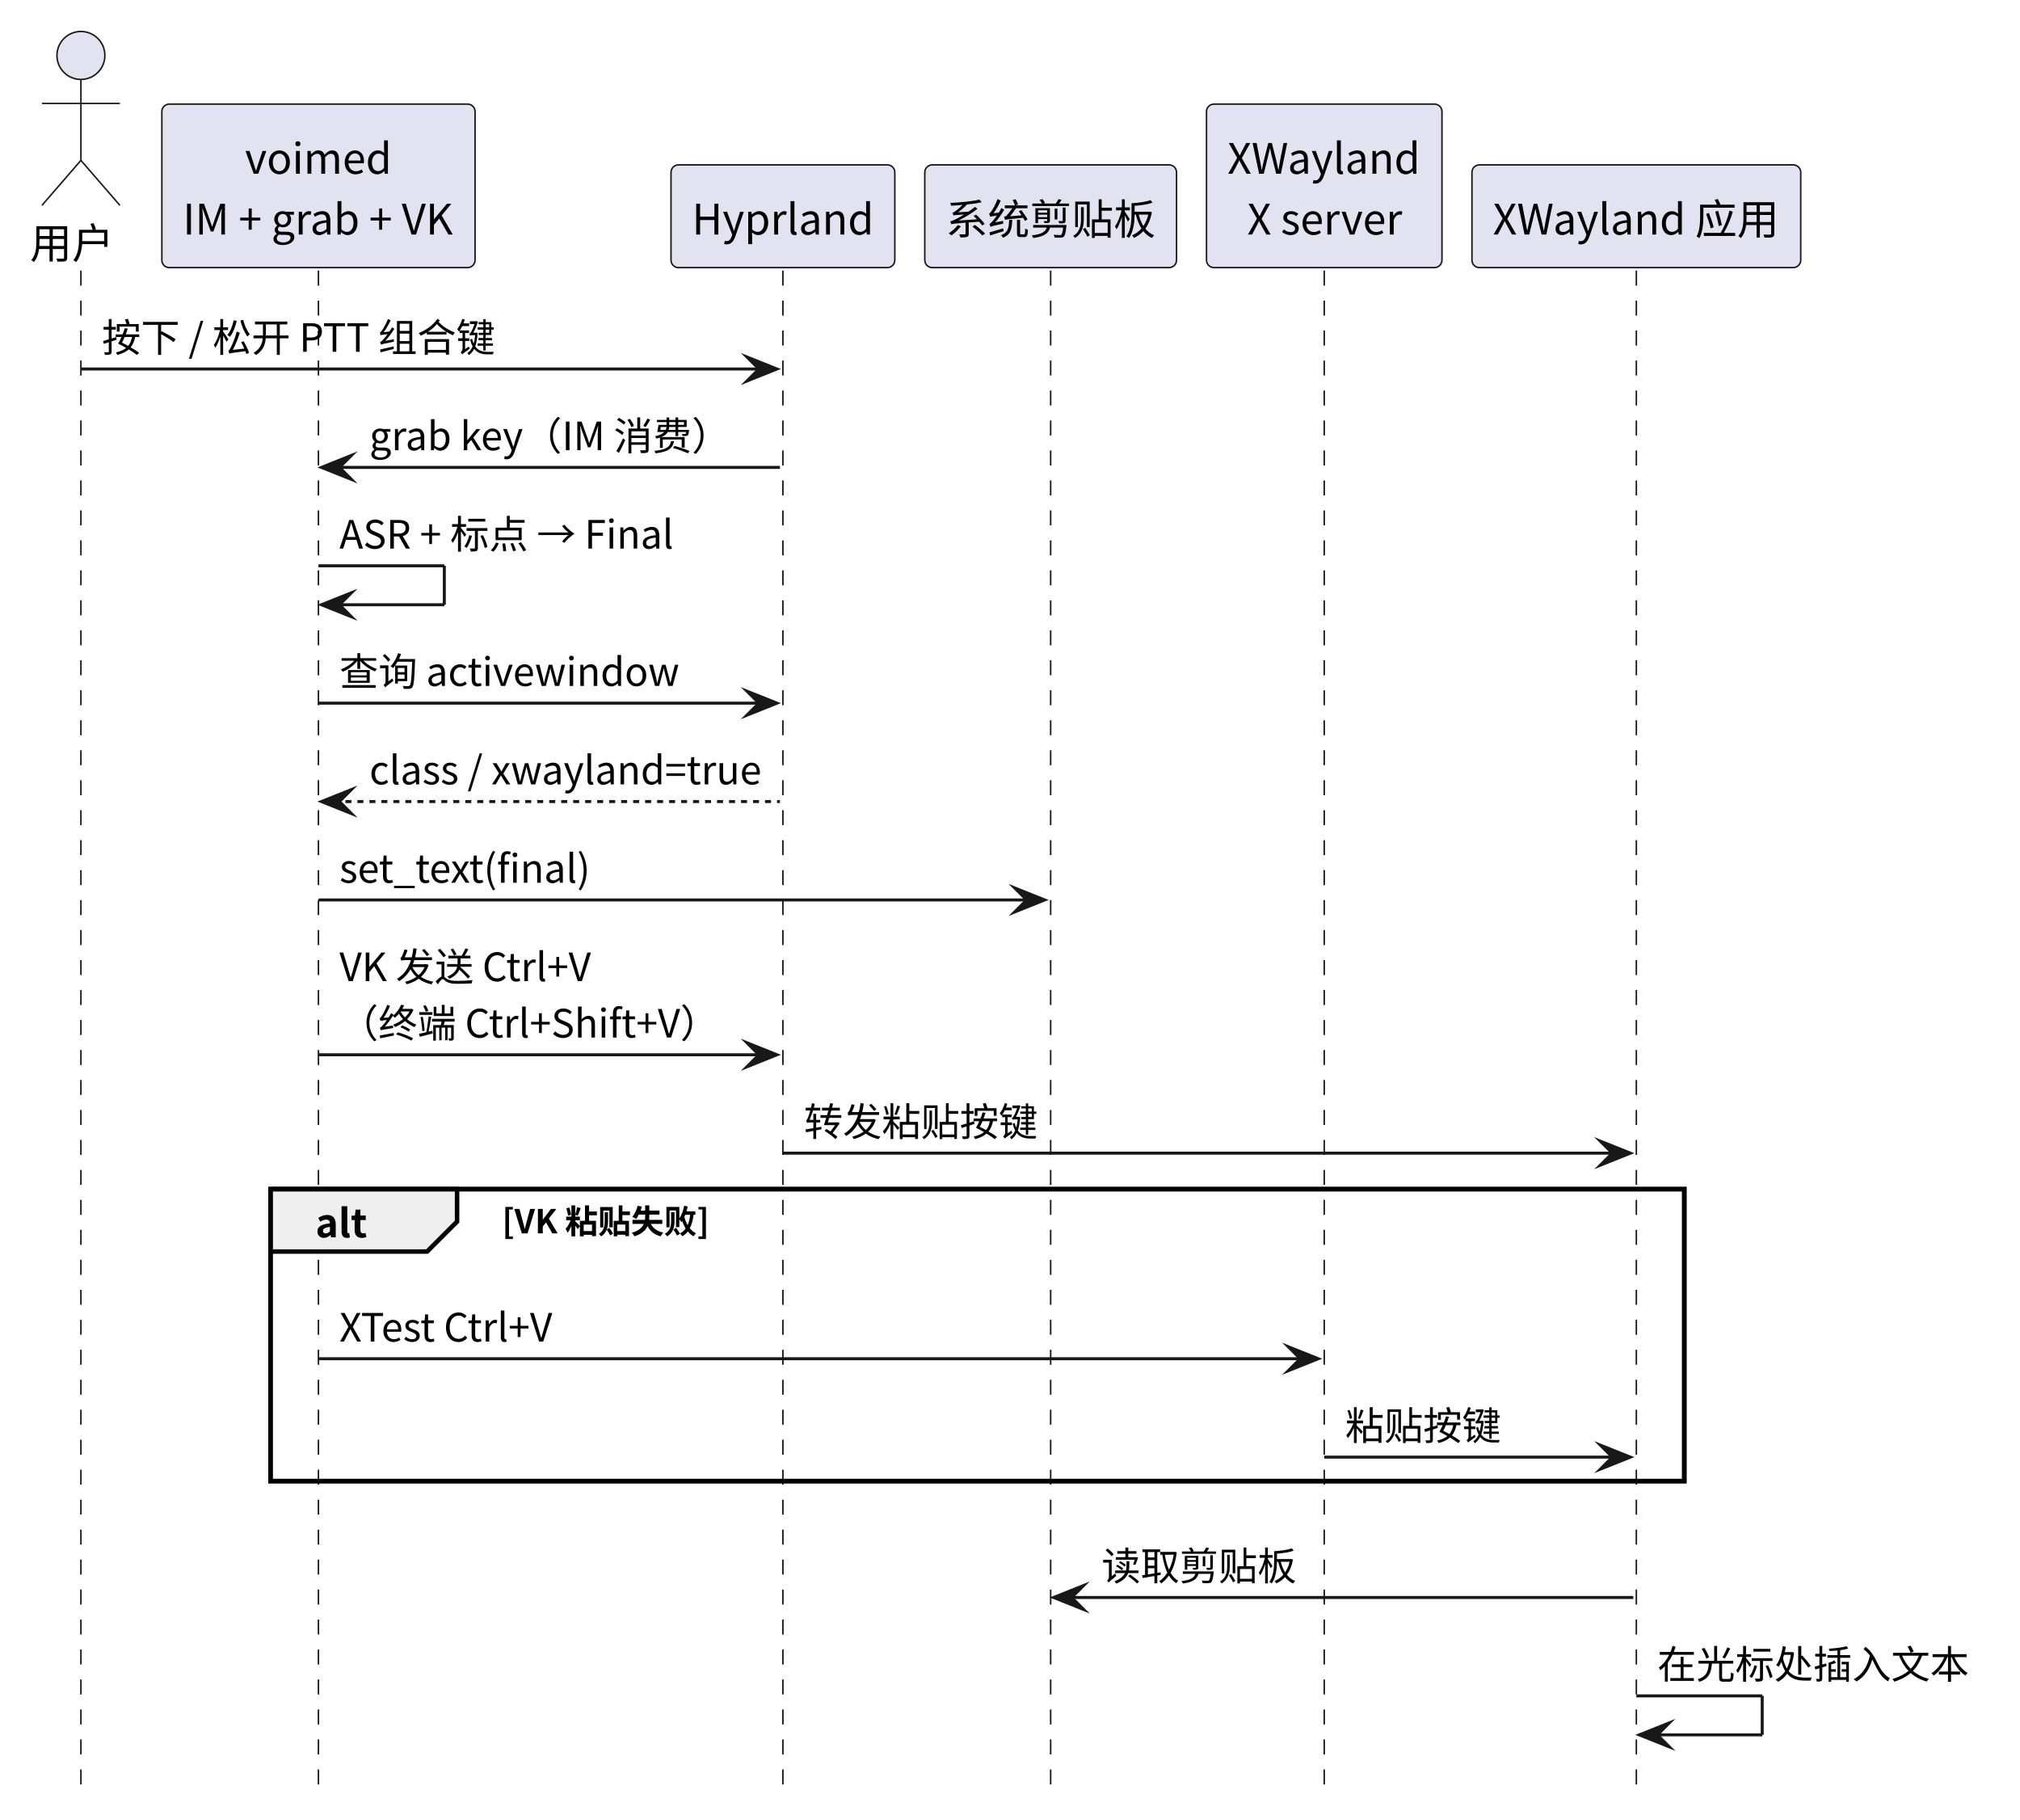
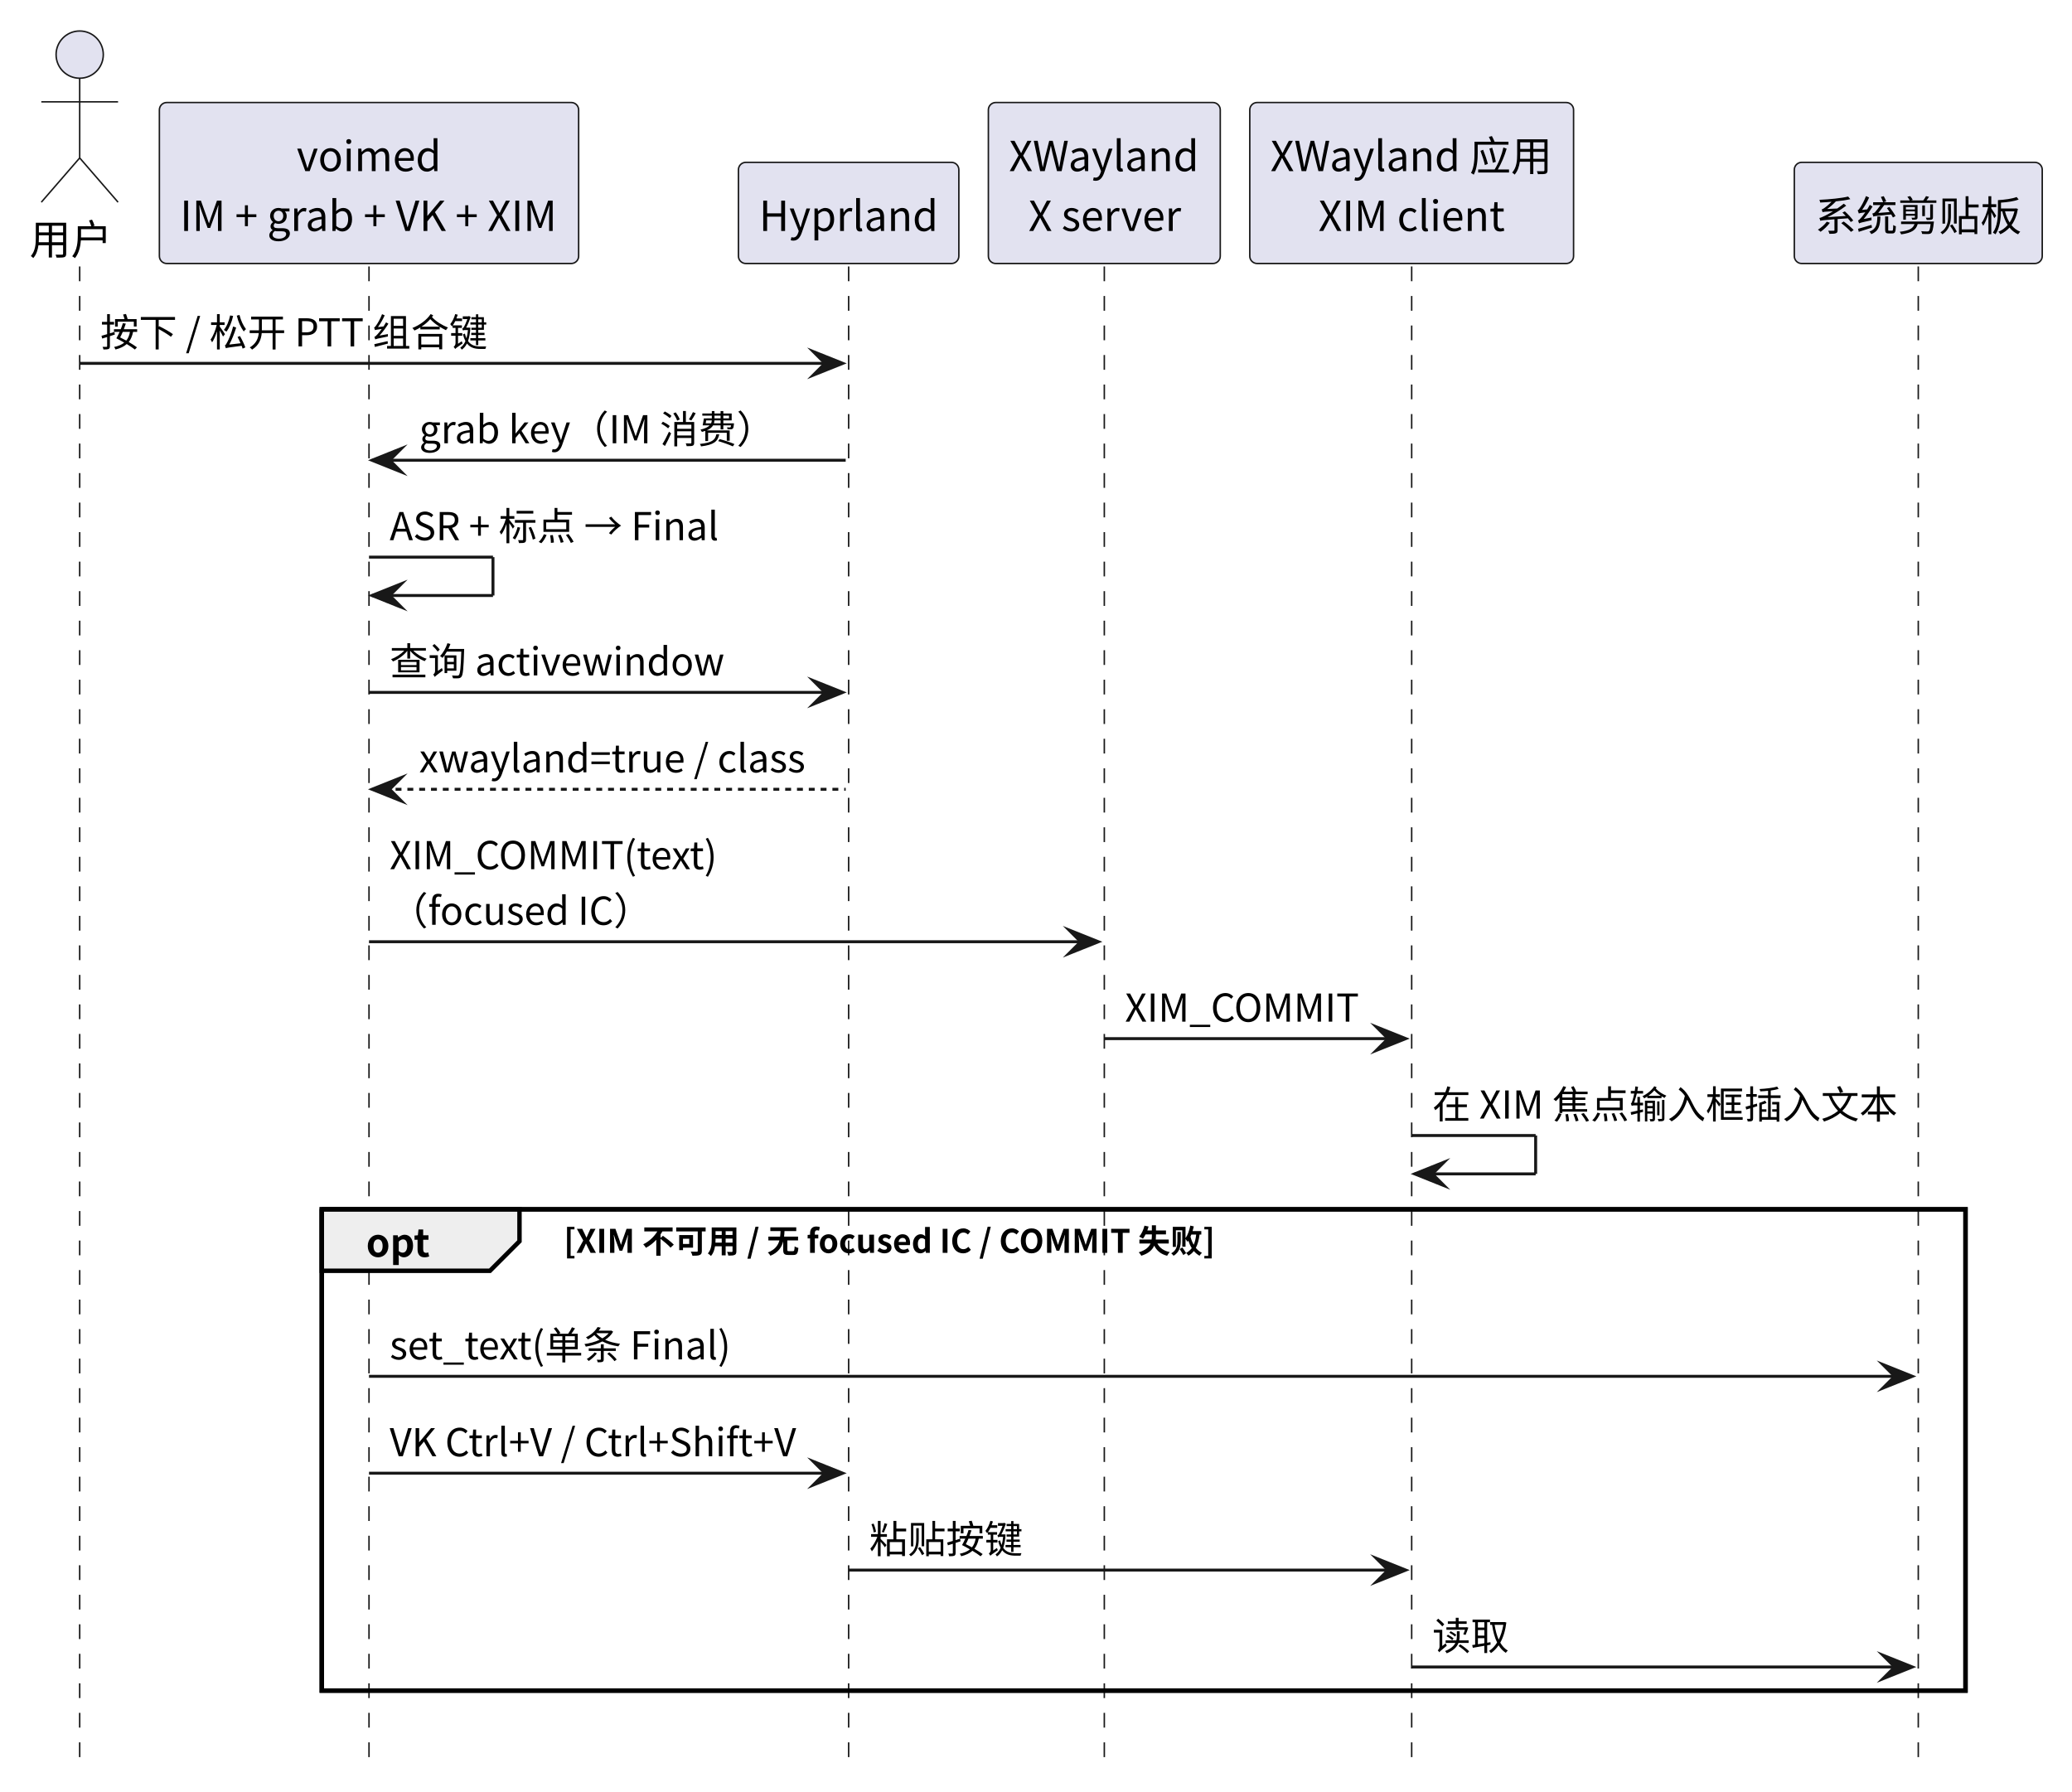
- <svg xmlns="http://www.w3.org/2000/svg" version="1.1" data-diagram-type="SEQUENCE" style="width:674px;height:607px;background:#FFFFFF;" width="674px" height="607px" viewBox="0 0 674 607" zoomAndPan="magnify" preserveAspectRatio="none" contentStyleType="text/css">
+ <svg xmlns="http://www.w3.org/2000/svg" version="1.1" data-diagram-type="SEQUENCE" style="width:702px;height:607px;background:#FFFFFF;" width="702px" height="607px" viewBox="0 0 702 607" zoomAndPan="magnify" preserveAspectRatio="none" contentStyleType="text/css">
  <defs />
  <g font-family="sans-serif" lengthAdjust="spacing">
-     <rect x="90.255" y="396.688" width="471.732" height="97.4" fill="none" style="stroke:#000;stroke-width:1.5;" />
+     <rect x="109.022" y="409.688" width="556.898" height="163.048" fill="none" style="stroke:#000;stroke-width:1.5;" />
    <g>
      <rect x="23.5" y="90.272" width="8" height="506.464" fill="#000" fill-opacity="0" />
      <line x1="27" y1="90.272" x2="27" y2="596.736" style="stroke:#181818;stroke-width:0.5;stroke-dasharray:5,5;" />
    </g>
    <g>
-       <rect x="102.755" y="90.272" width="8" height="506.464" fill="#000" fill-opacity="0" />
-       <line x1="106.255" y1="90.272" x2="106.255" y2="596.736" style="stroke:#181818;stroke-width:0.5;stroke-dasharray:5,5;" />
+       <rect x="121.522" y="90.272" width="8" height="506.464" fill="#000" fill-opacity="0" />
+       <line x1="125.022" y1="90.272" x2="125.022" y2="596.736" style="stroke:#181818;stroke-width:0.5;stroke-dasharray:5,5;" />
    </g>
    <g>
-       <rect x="257.73" y="90.272" width="8" height="506.464" fill="#000" fill-opacity="0" />
-       <line x1="261.23" y1="90.272" x2="261.23" y2="596.736" style="stroke:#181818;stroke-width:0.5;stroke-dasharray:5,5;" />
+       <rect x="284.024" y="90.272" width="8" height="506.464" fill="#000" fill-opacity="0" />
+       <line x1="287.524" y1="90.272" x2="287.524" y2="596.736" style="stroke:#181818;stroke-width:0.5;stroke-dasharray:5,5;" />
    </g>
    <g>
-       <rect x="347.068" y="90.272" width="8" height="506.464" fill="#000" fill-opacity="0" />
-       <line x1="350.568" y1="90.272" x2="350.568" y2="596.736" style="stroke:#181818;stroke-width:0.5;stroke-dasharray:5,5;" />
+       <rect x="370.646" y="90.272" width="8" height="506.464" fill="#000" fill-opacity="0" />
+       <line x1="374.146" y1="90.272" x2="374.146" y2="596.736" style="stroke:#181818;stroke-width:0.5;stroke-dasharray:5,5;" />
    </g>
    <g>
-       <rect x="438.351" y="90.272" width="8" height="506.464" fill="#000" fill-opacity="0" />
-       <line x1="441.851" y1="90.272" x2="441.851" y2="596.736" style="stroke:#181818;stroke-width:0.5;stroke-dasharray:5,5;" />
+       <rect x="474.781" y="90.272" width="8" height="506.464" fill="#000" fill-opacity="0" />
+       <line x1="478.281" y1="90.272" x2="478.281" y2="596.736" style="stroke:#181818;stroke-width:0.5;stroke-dasharray:5,5;" />
    </g>
    <g>
-       <rect x="542.487" y="90.272" width="8" height="506.464" fill="#000" fill-opacity="0" />
-       <line x1="545.987" y1="90.272" x2="545.987" y2="596.736" style="stroke:#181818;stroke-width:0.5;stroke-dasharray:5,5;" />
+       <rect x="646.419" y="90.272" width="8" height="506.464" fill="#000" fill-opacity="0" />
+       <line x1="649.919" y1="90.272" x2="649.919" y2="596.736" style="stroke:#181818;stroke-width:0.5;stroke-dasharray:5,5;" />
    </g>
    <text x="10" y="86.24" fill="#000" font-size="14" textLength="28" font-family="'Noto Sans CJK SC'">用户</text>
    <ellipse cx="27" cy="18.5" rx="8" ry="8" fill="#E2E2F0" style="stroke:#181818;stroke-width:0.5;" />
    <path d="M27,26.5 L27,53.5 M14,34.5 L40,34.5 M27,53.5 L14,68.5 M27,53.5 L40,68.5" style="stroke:#181818;stroke-width:0.5;" fill="none" />
-     <rect x="54" y="34.728" width="104.51" height="54.544" fill="#E2E2F0" style="stroke:#181818;stroke-width:0.5;" rx="2.5" ry="2.5" />
-     <text x="81.741" y="57.968" fill="#000" font-size="14" textLength="49.028" font-family="'Noto Sans CJK SC'">voimed</text>
-     <text x="61" y="78.24" fill="#000" font-size="14" textLength="90.51" font-family="'Noto Sans CJK SC'">IM + grab + VK</text>
-     <rect x="223.892" y="55" width="74.676" height="34.272" fill="#E2E2F0" style="stroke:#181818;stroke-width:0.5;" rx="2.5" ry="2.5" />
-     <text x="230.892" y="78.24" fill="#000" font-size="14" textLength="60.676" font-family="'Noto Sans CJK SC'">Hyprland</text>
-     <rect x="308.568" y="55" width="84" height="34.272" fill="#E2E2F0" style="stroke:#181818;stroke-width:0.5;" rx="2.5" ry="2.5" />
-     <text x="315.568" y="78.24" fill="#000" font-size="14" textLength="70" font-family="'Noto Sans CJK SC'">系统剪贴板</text>
-     <rect x="402.567" y="34.728" width="78.568" height="54.544" fill="#E2E2F0" style="stroke:#181818;stroke-width:0.5;" rx="2.5" ry="2.5" />
-     <text x="409.567" y="57.968" fill="#000" font-size="14" textLength="64.568" font-family="'Noto Sans CJK SC'">XWayland</text>
-     <text x="416.161" y="78.24" fill="#000" font-size="14" textLength="51.38" font-family="'Noto Sans CJK SC'">X server</text>
-     <rect x="491.135" y="55" width="109.704" height="34.272" fill="#E2E2F0" style="stroke:#181818;stroke-width:0.5;" rx="2.5" ry="2.5" />
-     <text x="498.135" y="78.24" fill="#000" font-size="14" textLength="95.704" font-family="'Noto Sans CJK SC'">XWayland 应用</text>
-     <polygon points="249.23,119.096,259.23,123.096,249.23,127.096,253.23,123.096" fill="#181818" style="stroke:#181818;stroke-width:1;stroke-linejoin:miter;stroke-miterlimit:10;" />
-     <line x1="27" y1="123.096" x2="255.23" y2="123.096" style="stroke:#181818;stroke-width:1;" />
+     <rect x="54" y="34.728" width="142.044" height="54.544" fill="#E2E2F0" style="stroke:#181818;stroke-width:0.5;" rx="2.5" ry="2.5" />
+     <text x="100.508" y="57.968" fill="#000" font-size="14" textLength="49.028" font-family="'Noto Sans CJK SC'">voimed</text>
+     <text x="61" y="78.24" fill="#000" font-size="14" textLength="128.044" font-family="'Noto Sans CJK SC'">IM + grab + VK + XIM</text>
+     <rect x="250.186" y="55" width="74.676" height="34.272" fill="#E2E2F0" style="stroke:#181818;stroke-width:0.5;" rx="2.5" ry="2.5" />
+     <text x="257.186" y="78.24" fill="#000" font-size="14" textLength="60.676" font-family="'Noto Sans CJK SC'">Hyprland</text>
+     <rect x="334.862" y="34.728" width="78.568" height="54.544" fill="#E2E2F0" style="stroke:#181818;stroke-width:0.5;" rx="2.5" ry="2.5" />
+     <text x="341.862" y="57.968" fill="#000" font-size="14" textLength="64.568" font-family="'Noto Sans CJK SC'">XWayland</text>
+     <text x="348.456" y="78.24" fill="#000" font-size="14" textLength="51.38" font-family="'Noto Sans CJK SC'">X server</text>
+     <rect x="423.429" y="34.728" width="109.704" height="54.544" fill="#E2E2F0" style="stroke:#181818;stroke-width:0.5;" rx="2.5" ry="2.5" />
+     <text x="430.429" y="57.968" fill="#000" font-size="14" textLength="95.704" font-family="'Noto Sans CJK SC'">XWayland 应用</text>
+     <text x="446.697" y="78.24" fill="#000" font-size="14" textLength="63.168" font-family="'Noto Sans CJK SC'">XIM client</text>
+     <rect x="607.92" y="55" width="84" height="34.272" fill="#E2E2F0" style="stroke:#181818;stroke-width:0.5;" rx="2.5" ry="2.5" />
+     <text x="614.92" y="78.24" fill="#000" font-size="14" textLength="70" font-family="'Noto Sans CJK SC'">系统剪贴板</text>
+     <polygon points="275.524,119.096,285.524,123.096,275.524,127.096,279.524,123.096" fill="#181818" style="stroke:#181818;stroke-width:1;stroke-linejoin:miter;stroke-miterlimit:10;" />
+     <line x1="27" y1="123.096" x2="281.524" y2="123.096" style="stroke:#181818;stroke-width:1;" />
    <text x="34" y="117.352" fill="#000" font-size="13" textLength="131.547" font-family="'Noto Sans CJK SC'">按下 / 松开 PTT 组合键</text>
-     <polygon points="117.255,151.92,107.255,155.92,117.255,159.92,113.255,155.92" fill="#181818" style="stroke:#181818;stroke-width:1;stroke-linejoin:miter;stroke-miterlimit:10;" />
-     <line x1="111.255" y1="155.92" x2="260.23" y2="155.92" style="stroke:#181818;stroke-width:1;" />
-     <text x="123.255" y="150.176" fill="#000" font-size="13" textLength="121.069" font-family="'Noto Sans CJK SC'">grab key（IM 消费）</text>
-     <line x1="106.255" y1="188.744" x2="148.255" y2="188.744" style="stroke:#181818;stroke-width:1;" />
-     <line x1="148.255" y1="188.744" x2="148.255" y2="201.744" style="stroke:#181818;stroke-width:1;" />
-     <line x1="107.255" y1="201.744" x2="148.255" y2="201.744" style="stroke:#181818;stroke-width:1;" />
-     <polygon points="117.255,197.744,107.255,201.744,117.255,205.744,113.255,201.744" fill="#181818" style="stroke:#181818;stroke-width:1;stroke-linejoin:miter;stroke-miterlimit:10;" />
-     <text x="113.255" y="183" fill="#000" font-size="13" textLength="111.462" font-family="'Noto Sans CJK SC'">ASR + 标点 → Final</text>
-     <polygon points="249.23,230.568,259.23,234.568,249.23,238.568,253.23,234.568" fill="#181818" style="stroke:#181818;stroke-width:1;stroke-linejoin:miter;stroke-miterlimit:10;" />
-     <line x1="106.255" y1="234.568" x2="255.23" y2="234.568" style="stroke:#181818;stroke-width:1;" />
-     <text x="113.255" y="228.824" fill="#000" font-size="13" textLength="113.607" font-family="'Noto Sans CJK SC'">查询 activewindow</text>
-     <polygon points="117.255,263.392,107.255,267.392,117.255,271.392,113.255,267.392" fill="#181818" style="stroke:#181818;stroke-width:1;stroke-linejoin:miter;stroke-miterlimit:10;" />
-     <line x1="111.255" y1="267.392" x2="260.23" y2="267.392" style="stroke:#181818;stroke-width:1;stroke-dasharray:2,2;" />
-     <text x="123.255" y="261.648" fill="#000" font-size="13" textLength="130.975" font-family="'Noto Sans CJK SC'">class / xwayland=true</text>
-     <polygon points="338.568,296.216,348.568,300.216,338.568,304.216,342.568,300.216" fill="#181818" style="stroke:#181818;stroke-width:1;stroke-linejoin:miter;stroke-miterlimit:10;" />
-     <line x1="106.255" y1="300.216" x2="344.568" y2="300.216" style="stroke:#181818;stroke-width:1;" />
-     <text x="113.255" y="294.472" fill="#000" font-size="13" textLength="84.461" font-family="'Noto Sans CJK SC'">set_text(final)</text>
-     <polygon points="249.23,347.864,259.23,351.864,249.23,355.864,253.23,351.864" fill="#181818" style="stroke:#181818;stroke-width:1;stroke-linejoin:miter;stroke-miterlimit:10;" />
-     <line x1="106.255" y1="351.864" x2="255.23" y2="351.864" style="stroke:#181818;stroke-width:1;" />
-     <text x="113.255" y="327.296" fill="#000" font-size="13" textLength="84.318" font-family="'Noto Sans CJK SC'">VK 发送 Ctrl+V</text>
-     <text x="113.255" y="346.12" fill="#000" font-size="13" textLength="127.088" font-family="'Noto Sans CJK SC'">（终端 Ctrl+Shift+V）</text>
-     <polygon points="533.987,380.688,543.987,384.688,533.987,388.688,537.987,384.688" fill="#181818" style="stroke:#181818;stroke-width:1;stroke-linejoin:miter;stroke-miterlimit:10;" />
-     <line x1="261.23" y1="384.688" x2="539.987" y2="384.688" style="stroke:#181818;stroke-width:1;" />
-     <text x="268.23" y="378.944" fill="#000" font-size="13" textLength="78" font-family="'Noto Sans CJK SC'">转发粘贴按键</text>
-     <path d="M90.255,396.688 L152.506,396.688 L152.506,407.512 L142.506,417.512 L90.255,417.512 L90.255,396.688" style="stroke:#000;stroke-width:1.5;" fill="#EEE" />
-     <rect x="90.255" y="396.688" width="471.732" height="97.4" fill="none" style="stroke:#000;stroke-width:1.5;" />
-     <text x="105.255" y="412.768" fill="#000" font-size="13" textLength="17.251" font-weight="700" font-family="'Noto Sans CJK SC'">alt</text>
-     <text x="167.506" y="411.448" fill="#000" font-size="11" textLength="69.168" font-weight="700" font-family="'Noto Sans CJK SC'">[VK 粘贴失败]</text>
-     <polygon points="429.851,449.264,439.851,453.264,429.851,457.264,433.851,453.264" fill="#181818" style="stroke:#181818;stroke-width:1;stroke-linejoin:miter;stroke-miterlimit:10;" />
-     <line x1="106.255" y1="453.264" x2="435.851" y2="453.264" style="stroke:#181818;stroke-width:1;" />
-     <text x="113.255" y="447.52" fill="#000" font-size="13" textLength="72.956" font-family="'Noto Sans CJK SC'">XTest Ctrl+V</text>
-     <polygon points="533.987,482.088,543.987,486.088,533.987,490.088,537.987,486.088" fill="#181818" style="stroke:#181818;stroke-width:1;stroke-linejoin:miter;stroke-miterlimit:10;" />
-     <line x1="441.851" y1="486.088" x2="539.987" y2="486.088" style="stroke:#181818;stroke-width:1;" />
-     <text x="448.851" y="480.344" fill="#000" font-size="13" textLength="52" font-family="'Noto Sans CJK SC'">粘贴按键</text>
-     <polygon points="361.568,528.912,351.568,532.912,361.568,536.912,357.568,532.912" fill="#181818" style="stroke:#181818;stroke-width:1;stroke-linejoin:miter;stroke-miterlimit:10;" />
-     <line x1="355.568" y1="532.912" x2="544.987" y2="532.912" style="stroke:#181818;stroke-width:1;" />
-     <text x="367.568" y="527.168" fill="#000" font-size="13" textLength="65" font-family="'Noto Sans CJK SC'">读取剪贴板</text>
-     <line x1="545.987" y1="565.736" x2="587.987" y2="565.736" style="stroke:#181818;stroke-width:1;" />
-     <line x1="587.987" y1="565.736" x2="587.987" y2="578.736" style="stroke:#181818;stroke-width:1;" />
-     <line x1="546.987" y1="578.736" x2="587.987" y2="578.736" style="stroke:#181818;stroke-width:1;" />
-     <polygon points="556.987,574.736,546.987,578.736,556.987,582.736,552.987,578.736" fill="#181818" style="stroke:#181818;stroke-width:1;stroke-linejoin:miter;stroke-miterlimit:10;" />
-     <text x="552.987" y="559.992" fill="#000" font-size="13" textLength="104" font-family="'Noto Sans CJK SC'">在光标处插入文本</text>
+     <polygon points="136.022,151.92,126.022,155.92,136.022,159.92,132.022,155.92" fill="#181818" style="stroke:#181818;stroke-width:1;stroke-linejoin:miter;stroke-miterlimit:10;" />
+     <line x1="130.022" y1="155.92" x2="286.524" y2="155.92" style="stroke:#181818;stroke-width:1;" />
+     <text x="142.022" y="150.176" fill="#000" font-size="13" textLength="121.069" font-family="'Noto Sans CJK SC'">grab key（IM 消费）</text>
+     <line x1="125.022" y1="188.744" x2="167.022" y2="188.744" style="stroke:#181818;stroke-width:1;" />
+     <line x1="167.022" y1="188.744" x2="167.022" y2="201.744" style="stroke:#181818;stroke-width:1;" />
+     <line x1="126.022" y1="201.744" x2="167.022" y2="201.744" style="stroke:#181818;stroke-width:1;" />
+     <polygon points="136.022,197.744,126.022,201.744,136.022,205.744,132.022,201.744" fill="#181818" style="stroke:#181818;stroke-width:1;stroke-linejoin:miter;stroke-miterlimit:10;" />
+     <text x="132.022" y="183" fill="#000" font-size="13" textLength="111.462" font-family="'Noto Sans CJK SC'">ASR + 标点 → Final</text>
+     <polygon points="275.524,230.568,285.524,234.568,275.524,238.568,279.524,234.568" fill="#181818" style="stroke:#181818;stroke-width:1;stroke-linejoin:miter;stroke-miterlimit:10;" />
+     <line x1="125.022" y1="234.568" x2="281.524" y2="234.568" style="stroke:#181818;stroke-width:1;" />
+     <text x="132.022" y="228.824" fill="#000" font-size="13" textLength="113.607" font-family="'Noto Sans CJK SC'">查询 activewindow</text>
+     <polygon points="136.022,263.392,126.022,267.392,136.022,271.392,132.022,267.392" fill="#181818" style="stroke:#181818;stroke-width:1;stroke-linejoin:miter;stroke-miterlimit:10;" />
+     <line x1="130.022" y1="267.392" x2="286.524" y2="267.392" style="stroke:#181818;stroke-width:1;stroke-dasharray:2,2;" />
+     <text x="142.022" y="261.648" fill="#000" font-size="13" textLength="130.975" font-family="'Noto Sans CJK SC'">xwayland=true / class</text>
+     <polygon points="362.146,315.04,372.146,319.04,362.146,323.04,366.146,319.04" fill="#181818" style="stroke:#181818;stroke-width:1;stroke-linejoin:miter;stroke-miterlimit:10;" />
+     <line x1="125.022" y1="319.04" x2="368.146" y2="319.04" style="stroke:#181818;stroke-width:1;" />
+     <text x="132.022" y="294.472" fill="#000" font-size="13" textLength="111.995" font-family="'Noto Sans CJK SC'">XIM_COMMIT(text)</text>
+     <text x="132.022" y="313.296" fill="#000" font-size="13" textLength="88.985" font-family="'Noto Sans CJK SC'">（focused IC）</text>
+     <polygon points="466.281,347.864,476.281,351.864,466.281,355.864,470.281,351.864" fill="#181818" style="stroke:#181818;stroke-width:1;stroke-linejoin:miter;stroke-miterlimit:10;" />
+     <line x1="374.146" y1="351.864" x2="472.281" y2="351.864" style="stroke:#181818;stroke-width:1;" />
+     <text x="381.146" y="346.12" fill="#000" font-size="13" textLength="79.729" font-family="'Noto Sans CJK SC'">XIM_COMMIT</text>
+     <line x1="478.281" y1="384.688" x2="520.281" y2="384.688" style="stroke:#181818;stroke-width:1;" />
+     <line x1="520.281" y1="384.688" x2="520.281" y2="397.688" style="stroke:#181818;stroke-width:1;" />
+     <line x1="479.281" y1="397.688" x2="520.281" y2="397.688" style="stroke:#181818;stroke-width:1;" />
+     <polygon points="489.281,393.688,479.281,397.688,489.281,401.688,485.281,397.688" fill="#181818" style="stroke:#181818;stroke-width:1;stroke-linejoin:miter;stroke-miterlimit:10;" />
+     <text x="485.281" y="378.944" fill="#000" font-size="13" textLength="157.638" font-family="'Noto Sans CJK SC'">在 XIM 焦点输入框插入文本</text>
+     <path d="M109.022,409.688 L176.005,409.688 L176.005,420.512 L166.005,430.512 L109.022,430.512 L109.022,409.688" style="stroke:#000;stroke-width:1.5;" fill="#EEE" />
+     <rect x="109.022" y="409.688" width="556.898" height="163.048" fill="none" style="stroke:#000;stroke-width:1.5;" />
+     <text x="124.022" y="425.768" fill="#000" font-size="13" textLength="21.983" font-weight="700" font-family="'Noto Sans CJK SC'">opt</text>
+     <text x="191.005" y="424.448" fill="#000" font-size="11" textLength="221.219" font-weight="700" font-family="'Noto Sans CJK SC'">[XIM 不可用 / 无 focused IC / COMMIT 失败]</text>
+     <polygon points="637.919,462.264,647.919,466.264,637.919,470.264,641.919,466.264" fill="#181818" style="stroke:#181818;stroke-width:1;stroke-linejoin:miter;stroke-miterlimit:10;" />
+     <line x1="125.022" y1="466.264" x2="643.919" y2="466.264" style="stroke:#181818;stroke-width:1;" />
+     <text x="132.022" y="460.52" fill="#000" font-size="13" textLength="116.324" font-family="'Noto Sans CJK SC'">set_text(单条 Final)</text>
+     <polygon points="275.524,495.088,285.524,499.088,275.524,503.088,279.524,499.088" fill="#181818" style="stroke:#181818;stroke-width:1;stroke-linejoin:miter;stroke-miterlimit:10;" />
+     <line x1="125.022" y1="499.088" x2="281.524" y2="499.088" style="stroke:#181818;stroke-width:1;" />
+     <text x="132.022" y="493.344" fill="#000" font-size="13" textLength="138.502" font-family="'Noto Sans CJK SC'">VK Ctrl+V / Ctrl+Shift+V</text>
+     <polygon points="466.281,527.912,476.281,531.912,466.281,535.912,470.281,531.912" fill="#181818" style="stroke:#181818;stroke-width:1;stroke-linejoin:miter;stroke-miterlimit:10;" />
+     <line x1="287.524" y1="531.912" x2="472.281" y2="531.912" style="stroke:#181818;stroke-width:1;" />
+     <text x="294.524" y="526.168" fill="#000" font-size="13" textLength="52" font-family="'Noto Sans CJK SC'">粘贴按键</text>
+     <polygon points="637.919,560.736,647.919,564.736,637.919,568.736,641.919,564.736" fill="#181818" style="stroke:#181818;stroke-width:1;stroke-linejoin:miter;stroke-miterlimit:10;" />
+     <line x1="478.281" y1="564.736" x2="643.919" y2="564.736" style="stroke:#181818;stroke-width:1;" />
+     <text x="485.281" y="558.992" fill="#000" font-size="13" textLength="26" font-family="'Noto Sans CJK SC'">读取</text>
  </g>
</svg>
